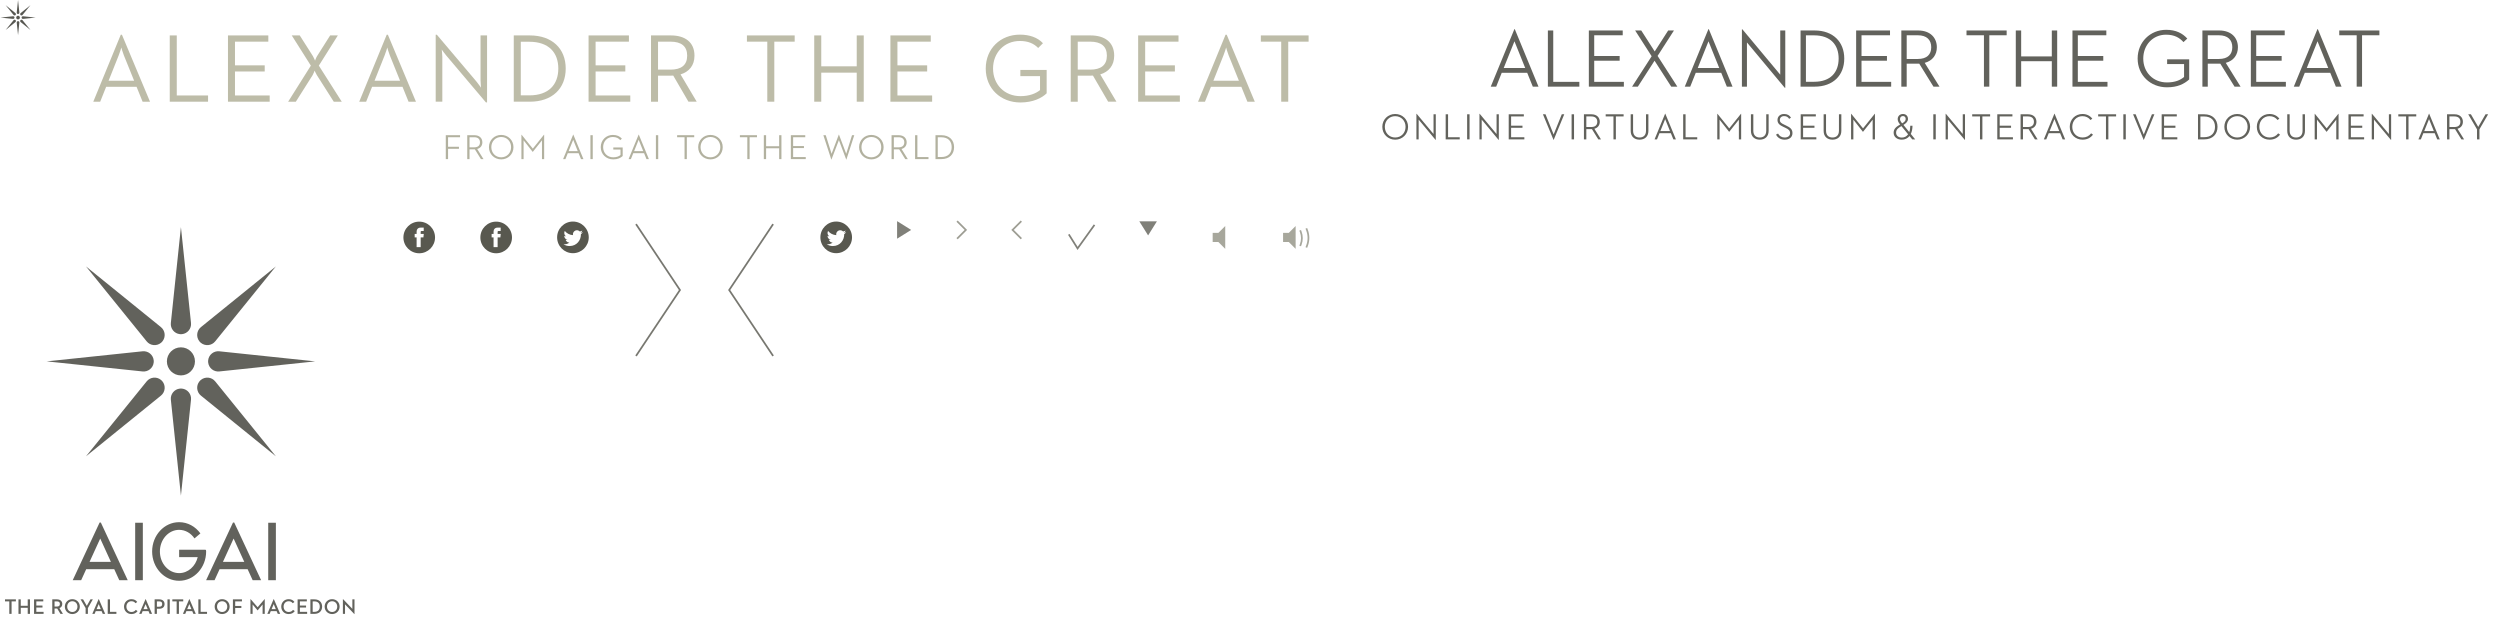
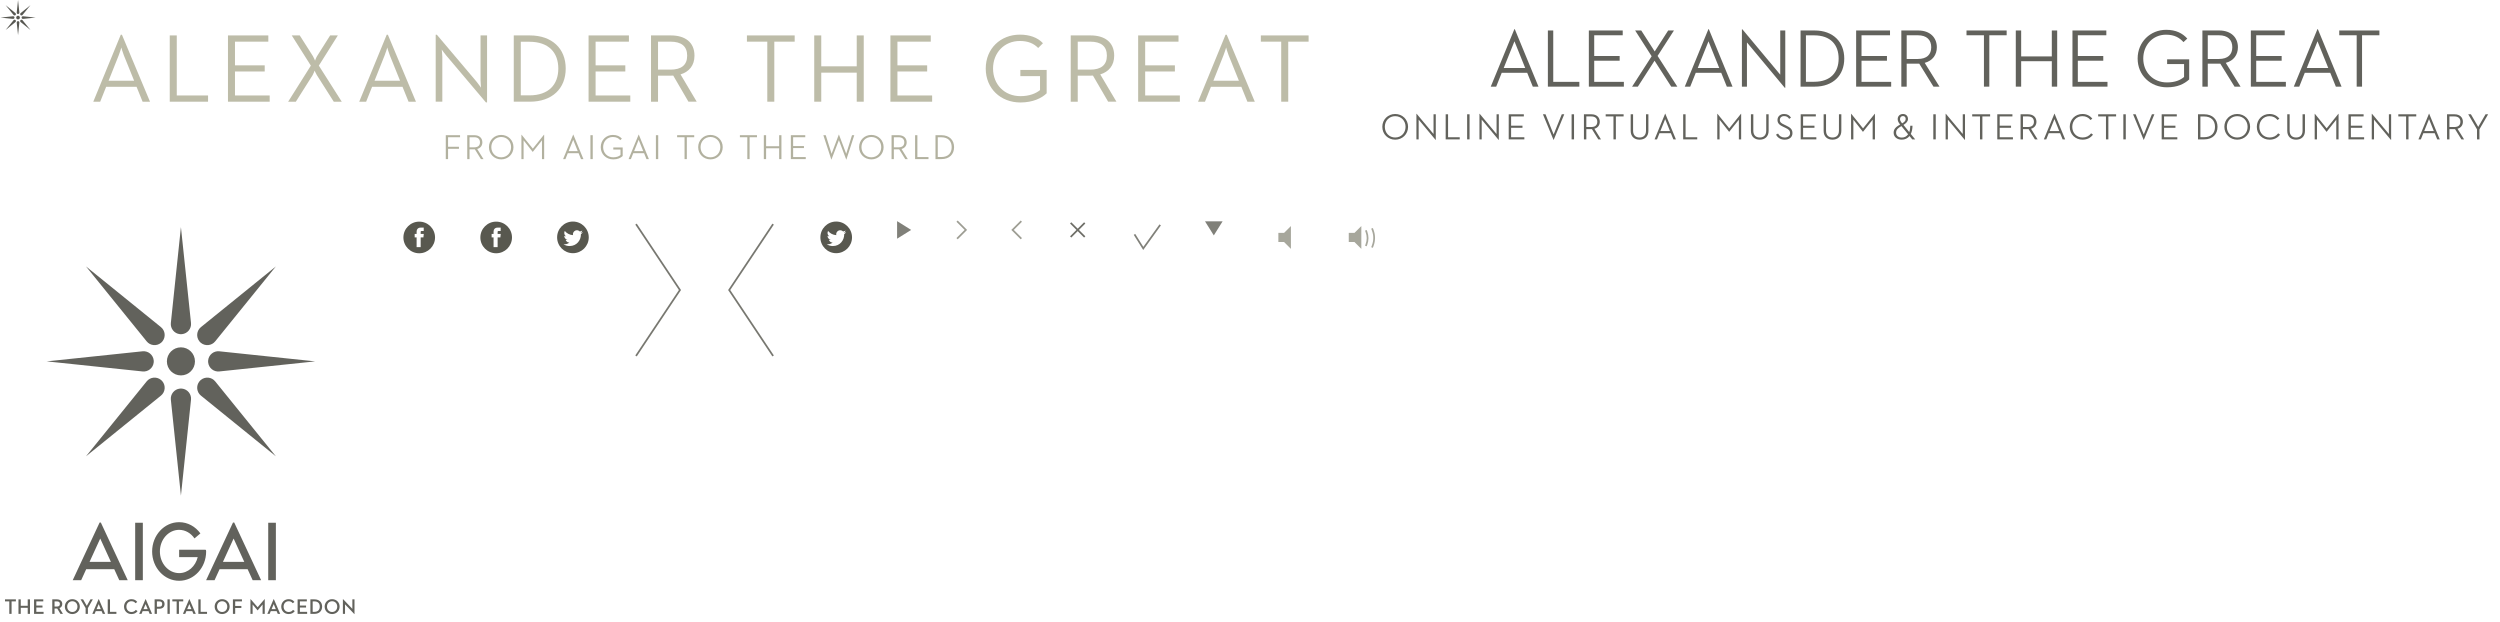
<svg xmlns="http://www.w3.org/2000/svg" version="1.1" x="0px" y="0px" viewBox="0 0 1422.274 353.485" style="enable-background:new 0 0 1422.274 353.485;" xml:space="preserve">
  <g id="sprite_x5F_speaker">
    <g id="graphics_5_">
      <g>
-         <polygon style="fill:#A7A79C;" points="729.95,132.489 729.95,137.689 733.2,137.689 737.1,141.589 737.1,128.589 733.2,132.489         " />
-       </g>
-       <path style="fill:none;stroke:#A7A79C;stroke-miterlimit:10;" d="M739.675,131.023l0.342,0.916c0.854,2.285,0.854,4.801,0,7.085    l-0.342,0.916" />
-       <path style="fill:none;stroke:#A7A79C;stroke-miterlimit:10;" d="M743.188,129.898l0.419,1.121c1.046,2.797,1.046,5.877,0,8.674    l-0.419,1.121" />
-     </g>
-     <rect id="area_8_" x="727.448" y="125" style="opacity:0;fill:#CCCCCC;" width="19.778" height="20.085" />
+         <polygon style="fill:#A7A79C;" points="767.325,132.489 767.325,137.689 770.575,137.689 774.475,141.589 774.475,128.589      770.575,132.489    " />
+       </g>
+       <path style="fill:none;stroke:#A7A79C;stroke-miterlimit:10;" d="M777.05,131.023l0.342,0.916c0.854,2.285,0.854,4.801,0,7.085    l-0.342,0.916" />
+       <path style="fill:none;stroke:#A7A79C;stroke-miterlimit:10;" d="M780.563,129.898l0.419,1.121c1.046,2.797,1.046,5.877,0,8.674    l-0.419,1.121" />
+     </g>
+     <rect id="area_8_" x="764.823" y="125" style="opacity:0;fill:#CCCCCC;" width="19.778" height="20.085" />
  </g>
  <g id="sprite_x5F_speaker-muted">
    <g id="graphics_14_">
      <g>
-         <polygon style="fill:#A7A79C;" points="689.898,132.489 689.898,137.689 693.148,137.689 697.048,141.589 697.048,128.589      693.148,132.489    " />
-       </g>
-     </g>
-     <rect id="area_18_" x="683.67" y="125" style="opacity:0;fill:#CCCCCC;" width="19.778" height="20.085" />
+         <polygon style="fill:#A7A79C;" points="727.273,132.489 727.273,137.689 730.523,137.689 734.423,141.589 734.423,128.589      730.523,132.489    " />
+       </g>
+     </g>
+     <rect id="area_18_" x="721.045" y="125" style="opacity:0;fill:#CCCCCC;" width="19.778" height="20.085" />
  </g>
  <g id="sprite_x5F_arrow-down">
    <g id="graphics_9_">
-       <polygon style="fill:#808079;" points="653.17,133.928 658.17,125.928 648.17,125.928   " />
-     </g>
-     <rect id="area_13_" x="647.42" y="125" style="opacity:0;fill:#CCCCCC;" width="12.25" height="9.75" />
+       <polygon style="fill:#808079;" points="690.545,133.928 695.545,125.928 685.545,125.928   " />
+     </g>
+     <rect id="area_13_" x="684.795" y="125" style="opacity:0;fill:#CCCCCC;" width="12.25" height="9.75" />
  </g>
  <g id="sprite_x5F_check">
    <g id="graphics_12_">
-       <polyline style="fill:none;stroke:#808079;" points="608.044,133.336 613.044,141.336 622.668,127.939   " />
-     </g>
-     <rect id="area_17_" x="606.362" y="125" style="opacity:0;fill:#CCCCCC;" width="17.058" height="17.291" />
+       <polyline style="fill:none;stroke:#808079;" points="645.419,133.336 650.419,141.336 660.043,127.939   " />
+     </g>
+     <rect id="area_17_" x="643.737" y="125" style="opacity:0;fill:#CCCCCC;" width="17.058" height="17.291" />
+   </g>
+   <g id="sprite_x5F_close">
+     <g id="graphics_15_">
+       <g>
+         <g>
+           <line style="fill:none;stroke:#6D6D66;" x1="609.11" y1="126.803" x2="617.11" y2="134.803" />
+           <line style="fill:none;stroke:#6D6D66;" x1="617.11" y1="126.803" x2="609.11" y2="134.803" />
+         </g>
+       </g>
+     </g>
+     <rect id="area_19_" x="606.362" y="125" style="opacity:0;fill:#CCCCCC;" width="13.375" height="11.625" />
  </g>
  <g id="sprite_x5F_previous-small">
    <g id="graphics_11_">
      <polyline style="fill:none;stroke:#9D9D93;" points="581.05,125.803 576.05,130.803 581.05,135.803   " />
    </g>
    <rect id="area_11_" x="574.8" y="125" style="opacity:0;fill:#CCCCCC;" width="7.562" height="11.625" />
  </g>
  <g id="sprite_x5F_next-small">
    <g id="graphics_copy">
      <polyline style="fill:none;stroke:#9D9D93;" points="544.487,135.803 549.487,130.803 544.487,125.803   " />
    </g>
    <rect id="area_16_" x="543.237" y="125" style="opacity:0;fill:#CCCCCC;" width="7.562" height="11.625" />
  </g>
  <g id="sprite_x5F_arrow-up">
    <g id="graphics_10_">
      <polygon style="fill:#808079;" points="518.362,130.803 510.362,125.803 510.362,135.803   " />
    </g>
    <rect id="area_14_" x="509.612" y="125" style="opacity:0;fill:#CCCCCC;" width="9.625" height="11.625" />
  </g>
  <g id="sprite_x5F_twitter">
    <g id="graphics">
      <path style="fill:#58584F;" d="M475.724,126.043c-4.971,0-9,4.031-9,9.001c0,4.97,4.03,8.999,9,8.999c4.971,0,9-4.029,9-8.999    C484.723,130.073,480.694,126.043,475.724,126.043z M480.258,133.229c0.004,0.097,0.006,0.195,0.006,0.293    c0,2.998-2.281,6.454-6.453,6.454c-1.281,0-2.473-0.375-3.477-1.019c0.178,0.02,0.358,0.031,0.541,0.031    c1.063,0,2.041-0.363,2.817-0.971c-0.992-0.018-1.83-0.674-2.119-1.575c0.138,0.027,0.281,0.041,0.427,0.041    c0.207,0,0.407-0.027,0.597-0.079c-1.038-0.208-1.82-1.126-1.82-2.224c0-0.01,0-0.019,0-0.029c0.306,0.17,0.656,0.272,1.028,0.284    c-0.609-0.408-1.009-1.101-1.009-1.888c0-0.416,0.112-0.805,0.307-1.14c1.119,1.372,2.79,2.275,4.676,2.37    c-0.039-0.166-0.059-0.339-0.059-0.517c0-1.253,1.016-2.268,2.268-2.268c0.653,0,1.242,0.276,1.656,0.716    c0.517-0.101,1.002-0.291,1.441-0.55c-0.17,0.53-0.529,0.974-0.998,1.255c0.459-0.055,0.896-0.177,1.303-0.357    C481.086,132.509,480.701,132.909,480.258,133.229z" />
    </g>
    <rect id="area_6_" x="465.834" y="125" style="opacity:0;fill:#CCCCCC;" width="19.778" height="20.085" />
  </g>
  <g id="sprite_x5F_previous">
    <g id="graphics_7_">
      <polyline style="fill:none;stroke:#777770;" points="439.834,127.5 414.834,165 439.834,202.5   " />
    </g>
    <rect id="area_9_" x="412.834" y="125" style="opacity:0;fill:#CCCCCC;" width="29" height="80" />
  </g>
  <g id="sprite_x5F_next">
    <g id="graphics_8_">
      <polyline style="fill:none;stroke:#777770;" points="361.834,202.5 386.834,165 361.834,127.5   " />
    </g>
    <rect id="area_12_" x="359.834" y="125" style="opacity:0;fill:#CCCCCC;" width="29" height="80" />
  </g>
  <g id="sprite_x5F_twitter-hover">
    <g id="graphics_3_">
      <path style="fill:#58584F;" d="M325.946,126.043c-4.971,0-9,4.031-9,9.001c0,4.97,4.029,8.999,9,8.999c4.971,0,9-4.029,9-8.999    C334.945,130.073,330.916,126.043,325.946,126.043z M330.48,133.229c0.004,0.097,0.006,0.195,0.006,0.293    c0,2.998-2.281,6.454-6.453,6.454c-1.281,0-2.473-0.375-3.477-1.019c0.178,0.02,0.358,0.031,0.541,0.031    c1.063,0,2.041-0.363,2.817-0.971c-0.992-0.018-1.83-0.674-2.119-1.575c0.138,0.027,0.28,0.041,0.427,0.041    c0.207,0,0.407-0.027,0.597-0.079c-1.038-0.208-1.82-1.126-1.82-2.224c0-0.01,0-0.019,0-0.029c0.306,0.17,0.656,0.272,1.028,0.284    c-0.609-0.408-1.009-1.101-1.009-1.888c0-0.416,0.112-0.805,0.307-1.14c1.119,1.372,2.79,2.275,4.676,2.37    c-0.039-0.166-0.059-0.339-0.059-0.517c0-1.253,1.016-2.268,2.268-2.268c0.653,0,1.242,0.276,1.656,0.716    c0.517-0.101,1.002-0.291,1.441-0.55c-0.17,0.53-0.53,0.974-0.998,1.255c0.459-0.055,0.896-0.177,1.303-0.357    C331.308,132.509,330.923,132.909,330.48,133.229z" />
    </g>
    <rect id="area_7_" x="316.056" y="125" style="opacity:0;fill:#CCCCCC;" width="19.778" height="20.085" />
  </g>
  <g id="sprite_x5F_facebook_1_">
    <g id="graphics_39_">
      <path style="fill:#58584F;" d="M282.279,126.089c-4.971,0-9.001,4.031-9.001,9.001c0,4.97,4.03,8.999,9.001,8.999s9-4.029,9-8.999    C291.279,130.12,287.249,126.089,282.279,126.089z M284.661,135.052h-1.558c0,2.491,0,5.558,0,5.558h-2.311c0,0,0-3.036,0-5.558    h-1.098v-1.962h1.098v-1.271c0-0.91,0.432-2.331,2.332-2.331l1.71,0.007v1.906c0,0-1.04,0-1.242,0s-0.489,0.102-0.489,0.534v1.156    h1.76L284.661,135.052z" />
    </g>
    <rect id="area_5_" x="272.278" y="125" style="opacity:0;fill:#CCCCCC;" width="19.778" height="20.085" />
  </g>
  <g id="sprite_x5F_facebook-hover">
    <g id="graphics_2_">
      <path style="fill:#58584F;" d="M238.501,126.089c-4.971,0-9.001,4.031-9.001,9.001c0,4.97,4.03,8.999,9.001,8.999s9-4.029,9-8.999    C247.501,130.12,243.471,126.089,238.501,126.089z M240.883,135.052h-1.558c0,2.491,0,5.558,0,5.558h-2.311c0,0,0-3.036,0-5.558    h-1.098v-1.962h1.098v-1.271c0-0.91,0.432-2.331,2.332-2.331l1.71,0.007v1.906c0,0-1.04,0-1.242,0    c-0.202,0-0.489,0.102-0.489,0.534v1.156h1.76L240.883,135.052z" />
    </g>
    <rect id="area_4_" x="228.5" y="125" style="opacity:0;fill:#CCCCCC;" width="19.778" height="20.085" />
  </g>
  <g id="sprite_x5F_logo">
    <g id="graphics_13_">
      <g>
        <g>
          <rect x="76.902" y="297.396" style="fill:#62625C;" width="4.36" height="32.687" />
          <path style="fill:#62625C;" d="M56.662,297.287l-15.294,32.796h4.809l2.872-6.276h15.939l2.869,6.276h4.808l-15.294-32.796      H56.662z M50.943,319.665l6.076-13.287l6.073,13.287H50.943z" />
          <rect x="152.593" y="297.396" style="fill:#62625C;" width="4.356" height="32.687" />
          <path style="fill:#62625C;" d="M132.547,297.287l-15.291,32.796h4.808l2.869-6.276h15.937l2.872,6.276h4.811l-15.294-32.796      H132.547z M126.825,319.665l6.076-13.287l6.075,13.287H126.825z" />
          <path style="fill:#62625C;" d="M116.722,312.747c-0.925,0-14.809,0-14.809,0v4.194h10.575      c-1.256,5.247-5.514,9.109-10.575,9.109c-6.047,0-10.949-5.51-10.949-12.312c0-6.797,4.902-12.307,10.949-12.307      c3.565,0,6.731,1.919,8.73,4.885l3.362-2.857c-2.814-3.89-7.182-6.388-12.092-6.388c-8.486,0-15.365,7.462-15.365,16.668      c0,9.211,6.879,16.674,15.365,16.674s15.363-7.463,15.363-16.674C117.276,313.088,117.232,312.747,116.722,312.747z" />
        </g>
        <g>
          <path style="fill:#62625C;" d="M102.33,190.097c0.202,0.022,0.401,0.032,0.601,0.032c0.199,0,0.398-0.01,0.6-0.032      c3.169-0.332,5.467-3.171,5.136-6.338l-5.736-54.558l-5.734,54.558C96.865,186.926,99.165,189.765,102.33,190.097z" />
          <circle style="fill:#62625C;" cx="102.932" cy="205.589" r="7.986" />
          <path style="fill:#62625C;" d="M103.532,221.079c-0.202-0.02-0.401-0.03-0.6-0.03c-0.2,0-0.399,0.009-0.601,0.03      c-3.165,0.332-5.466,3.171-5.133,6.34l5.734,54.557l5.736-54.557C108.999,224.25,106.701,221.411,103.532,221.079z" />
          <path style="fill:#62625C;" d="M87.441,206.189c0.021-0.202,0.03-0.402,0.03-0.6c0-0.2-0.008-0.401-0.03-0.603      c-0.333-3.169-3.172-5.465-6.338-5.132l-54.559,5.734l54.559,5.733C84.269,211.656,87.108,209.358,87.441,206.189z" />
          <path style="fill:#62625C;" d="M118.422,204.986c-0.018,0.201-0.029,0.402-0.029,0.603c0,0.198,0.011,0.398,0.029,0.602      c0.333,3.167,3.173,5.465,6.338,5.131l54.559-5.733l-54.559-5.734C121.594,199.522,118.755,201.818,118.422,204.986z" />
          <path style="fill:#62625C;" d="M91.553,195.061c0.158-0.13,0.306-0.265,0.446-0.406c0.142-0.14,0.276-0.29,0.405-0.447      c2.005-2.476,1.621-6.107-0.851-8.111L48.92,151.574l34.522,42.632C85.447,196.682,89.078,197.064,91.553,195.061z" />
          <path style="fill:#62625C;" d="M114.313,216.116c-0.158,0.127-0.307,0.262-0.449,0.404c-0.14,0.139-0.274,0.289-0.405,0.448      c-2.003,2.476-1.618,6.105,0.854,8.109l42.633,34.524l-34.526-42.632C120.419,214.493,116.785,214.114,114.313,216.116z" />
          <path style="fill:#62625C;" d="M92,216.521c-0.141-0.142-0.289-0.277-0.446-0.404c-2.476-2.003-6.106-1.623-8.112,0.852      L48.92,259.601l42.634-34.524c2.472-2.004,2.856-5.633,0.851-8.109C92.276,216.811,92.142,216.66,92,216.521z" />
          <path style="fill:#62625C;" d="M113.864,194.656c0.142,0.141,0.291,0.276,0.449,0.406c2.472,2.003,6.109,1.621,8.107-0.855      l34.526-42.632l-42.633,34.524c-2.472,2.004-2.857,5.635-0.854,8.111C113.59,194.366,113.724,194.516,113.864,194.656z" />
        </g>
        <g>
          <path style="fill:#62625C;" d="M5.293,342.135H2.841v-1.154h6.201v1.154H6.59v7.1H5.293V342.135z" />
          <path style="fill:#62625C;" d="M15.764,340.981h1.3v8.254h-1.3v-3.446h-3.955v3.446h-1.3v-8.254h1.3v3.653h3.955V340.981z" />
          <path style="fill:#62625C;" d="M19.37,340.981h5.258v1.154H20.67v2.368h3.505v1.128H20.67v2.452h4.125v1.154H19.37V340.981z" />
          <path style="fill:#62625C;" d="M31.034,349.235h-1.297v-8.254h2.645c1.928,0,3.035,1.055,3.035,2.621      c0,1.154-0.571,1.98-1.601,2.355l1.988,3.278h-1.42l-1.845-3.048h-0.158h-1.348V349.235z M32.334,345.07      c1.226,0,1.735-0.485,1.735-1.469c0-0.993-0.521-1.467-1.735-1.467h-1.3v2.936H32.334z" />
          <path style="fill:#62625C;" d="M36.887,345.107c0-2.438,1.893-4.235,4.261-4.235c2.363,0,4.261,1.797,4.261,4.235      c0,2.441-1.898,4.237-4.261,4.237C38.779,349.344,36.887,347.547,36.887,345.107z M44.058,345.107      c0-1.746-1.202-3.057-2.911-3.057c-1.713,0-2.916,1.311-2.916,3.057c0,1.749,1.202,3.06,2.916,3.06      C42.856,348.167,44.058,346.856,44.058,345.107z" />
          <path style="fill:#62625C;" d="M45.831,340.981h1.434l2.113,3.702l2.071-3.702h1.362l-2.805,4.953v3.301h-1.298v-3.292      L45.831,340.981z" />
          <path style="fill:#62625C;" d="M57.817,347.691h-3.351l-0.643,1.543h-1.31l3.615-8.422h0.075l3.627,8.422h-1.372L57.817,347.691      z M54.943,346.553h2.401l-1.187-2.888L54.943,346.553z" />
          <path style="fill:#62625C;" d="M61.286,340.981h1.297v7.1h3.642v1.154h-4.939V340.981z" />
          <path style="fill:#62625C;" d="M70.561,345.107c0-2.438,1.856-4.235,4.21-4.235c1.53,0,2.589,0.596,3.303,1.603l-0.993,0.702      c-0.548-0.739-1.25-1.127-2.345-1.127c-1.637,0-2.827,1.311-2.827,3.057c0,1.786,1.214,3.06,2.874,3.06      c1.071,0,1.857-0.399,2.476-1.203l1.008,0.693c-0.848,1.128-1.931,1.687-3.531,1.687      C72.378,349.344,70.561,347.547,70.561,345.107z" />
          <path style="fill:#62625C;" d="M84.495,347.691h-3.35l-0.643,1.543h-1.31l3.619-8.422h0.071l3.63,8.422h-1.374L84.495,347.691z       M81.62,346.553h2.405l-1.191-2.888L81.62,346.553z" />
          <path style="fill:#62625C;" d="M89.265,349.235h-1.3v-8.254h2.624c1.928,0,3.035,1.068,3.035,2.671      c0,1.639-1.119,2.669-3.035,2.669h-1.325V349.235z M90.542,345.167c1.226,0,1.731-0.508,1.731-1.515      c0-1.021-0.517-1.517-1.731-1.517h-1.277v3.032H90.542z" />
          <path style="fill:#62625C;" d="M95.278,340.981h1.3v8.254h-1.3V340.981z" />
          <path style="fill:#62625C;" d="M100.497,342.135h-2.452v-1.154h6.201v1.154h-2.452v7.1h-1.298V342.135z" />
          <path style="fill:#62625C;" d="M109.376,347.691h-3.351l-0.646,1.543h-1.312l3.618-8.422h0.074l3.628,8.422h-1.37      L109.376,347.691z M106.496,346.553h2.404l-1.19-2.888L106.496,346.553z" />
          <path style="fill:#62625C;" d="M112.845,340.981h1.298v7.1h3.642v1.154h-4.94V340.981z" />
          <path style="fill:#62625C;" d="M122.118,345.107c0-2.438,1.891-4.235,4.26-4.235c2.369,0,4.261,1.797,4.261,4.235      c0,2.441-1.893,4.237-4.261,4.237C124.009,349.344,122.118,347.547,122.118,345.107z M129.291,345.107      c0-1.746-1.201-3.057-2.913-3.057c-1.711,0-2.912,1.311-2.912,3.057c0,1.749,1.201,3.06,2.912,3.06      C128.09,348.167,129.291,346.856,129.291,345.107z" />
          <path style="fill:#62625C;" d="M132.508,340.981h5.144v1.154h-3.847v2.597h3.508v1.154h-3.508v3.35h-1.297V340.981z" />
          <path style="fill:#62625C;" d="M142.482,340.813h0.063l4.029,4.648l3.984-4.648h0.06v8.422h-1.226v-5.352l-2.818,3.361h-0.059      l-2.803-3.361v5.352h-1.23V340.813z" />
          <path style="fill:#62625C;" d="M157.383,347.691h-3.35l-0.643,1.543h-1.309l3.616-8.422h0.075l3.629,8.422h-1.374      L157.383,347.691z M154.506,346.553h2.404l-1.187-2.888L154.506,346.553z" />
          <path style="fill:#62625C;" d="M160.002,345.107c0-2.438,1.857-4.235,4.21-4.235c1.53,0,2.586,0.596,3.303,1.603l-0.997,0.702      c-0.547-0.739-1.249-1.127-2.341-1.127c-1.64,0-2.83,1.311-2.83,3.057c0,1.786,1.215,3.06,2.878,3.06      c1.069,0,1.86-0.399,2.479-1.203l1.005,0.693c-0.85,1.128-1.928,1.687-3.532,1.687      C161.822,349.344,160.002,347.547,160.002,345.107z" />
          <path style="fill:#62625C;" d="M169.309,340.981h5.258v1.154h-3.958v2.368h3.509v1.128h-3.509v2.452h4.127v1.154h-5.427V340.981      z" />
          <path style="fill:#62625C;" d="M176.587,340.981h2.332c2.69,0,4.344,1.688,4.344,4.126c0,2.441-1.639,4.128-4.344,4.128h-2.332      V340.981z M178.842,348.081c2.14,0,3.071-1.225,3.071-2.975c0-1.746-0.931-2.972-3.071-2.972h-0.957v5.947H178.842z" />
          <path style="fill:#62625C;" d="M184.687,345.107c0-2.438,1.893-4.235,4.261-4.235c2.365,0,4.261,1.797,4.261,4.235      c0,2.441-1.896,4.237-4.261,4.237C186.579,349.344,184.687,347.547,184.687,345.107z M191.858,345.107      c0-1.746-1.199-3.057-2.91-3.057c-1.714,0-2.917,1.311-2.917,3.057c0,1.749,1.203,3.06,2.917,3.06      C190.658,348.167,191.858,346.856,191.858,345.107z" />
          <path style="fill:#62625C;" d="M196.288,343.81v5.425h-1.217v-8.376h0.102l5.29,5.547v-5.425h1.214v8.376h-0.096L196.288,343.81      z" />
        </g>
      </g>
    </g>
    <rect id="area_3_" y="125" style="opacity:0;fill:#CCCCCC;" width="204.5" height="228.485" />
  </g>
  <g id="sprite_x5F_title">
    <g id="graphics_4_">
      <g>
        <path style="fill:#62625C;" d="M868.827,41.399h-14.475l-3.149,7.896h-3.102l13.441-32.71h0.235l13.488,32.71h-3.243     L868.827,41.399z M855.48,38.673h12.219l-6.11-15.18L855.48,38.673z" />
        <path style="fill:#62625C;" d="M880.601,17.337h3.055v29.232h14.851v2.726h-17.906V17.337z" />
        <path style="fill:#62625C;" d="M903.908,17.337h19.269v2.726h-16.214v11.796h14.475v2.679h-14.475v12.031h16.872v2.726h-19.927     V17.337z" />
        <path style="fill:#62625C;" d="M930.242,17.337h3.478l7.66,11.937l7.661-11.937h3.29l-9.305,14.475l11.232,17.483h-3.478     l-9.493-14.757l-9.493,14.757h-3.29L939.641,32L930.242,17.337z" />
        <path style="fill:#62625C;" d="M979.215,41.399h-14.475l-3.149,7.896h-3.102l13.441-32.71h0.235l13.488,32.71h-3.243     L979.215,41.399z M965.867,38.673h12.219l-6.11-15.18L965.867,38.673z" />
        <path style="fill:#62625C;" d="M993.855,24.151v25.143h-2.867V16.679h0.282l21.525,25.801V17.337h2.867v32.616h-0.282     L993.855,24.151z" />
        <path style="fill:#62625C;" d="M1024.353,17.337h7.99c10.574,0,16.872,6.533,16.872,15.979c0,9.446-6.251,15.979-16.872,15.979     h-7.99V17.337z M1032.061,46.522c9.447,0,13.958-5.452,13.958-13.206c0-7.755-4.512-13.206-13.958-13.206h-4.653v26.412H1032.061     z" />
        <path style="fill:#62625C;" d="M1055.979,17.337h19.269v2.726h-16.214v11.796h14.475v2.679h-14.475v12.031h16.872v2.726h-19.927     V17.337z" />
        <path style="fill:#62625C;" d="M1084.738,49.295h-3.055V17.337h9.54c6.909,0,10.668,4.136,10.668,9.54     c0,4.324-2.444,7.707-6.909,8.883l8.412,13.535h-3.431l-8.083-13.065h-0.752h-6.392V49.295z M1091.036,33.551     c5.217,0,7.661-2.585,7.661-6.674c0-4.136-2.491-6.815-7.661-6.815h-6.297v13.488H1091.036z" />
        <path style="fill:#62625C;" d="M1128.682,20.063h-9.916v-2.726h22.84v2.726h-9.869v29.232h-3.055V20.063z" />
        <path style="fill:#62625C;" d="M1167.296,17.337h3.055v31.958h-3.055V34.82h-17.436v14.475h-3.055V17.337h3.055v14.757h17.436     V17.337z" />
        <path style="fill:#62625C;" d="M1179.042,17.337h19.269v2.726h-16.214v11.796h14.475v2.679h-14.475v12.031h16.872v2.726h-19.927     V17.337z" />
        <path style="fill:#62625C;" d="M1216.124,33.316c0-9.446,7.238-16.355,16.214-16.355c5.593,0,9.305,1.974,12.031,4.982     l-2.162,2.021c-2.209-2.444-5.029-4.23-9.964-4.23c-7.425,0-12.924,5.828-12.924,13.582c0,7.754,5.593,13.582,13.488,13.582     c4.7,0,7.66-1.363,9.728-3.102v-7.332h-9.634v-2.726h12.548v11.467c-2.914,2.585-6.627,4.465-12.642,4.465     C1223.409,49.671,1216.124,42.809,1216.124,33.316z" />
        <path style="fill:#62625C;" d="M1256.022,49.295h-3.055V17.337h9.54c6.909,0,10.668,4.136,10.668,9.54     c0,4.324-2.444,7.707-6.909,8.883l8.413,13.535h-3.431l-8.083-13.065h-0.752h-6.392V49.295z M1262.319,33.551     c5.217,0,7.661-2.585,7.661-6.674c0-4.136-2.491-6.815-7.661-6.815h-6.297v13.488H1262.319z" />
        <path style="fill:#62625C;" d="M1280.528,17.337h19.268v2.726h-16.214v11.796h14.475v2.679h-14.475v12.031h16.872v2.726h-19.927     V17.337z" />
        <path style="fill:#62625C;" d="M1325.693,41.399h-14.475l-3.149,7.896h-3.102l13.441-32.71h0.235l13.488,32.71h-3.243     L1325.693,41.399z M1312.346,38.673h12.219l-6.11-15.18L1312.346,38.673z" />
        <path style="fill:#62625C;" d="M1340.738,20.063h-9.916v-2.726h22.84v2.726h-9.869v29.232h-3.055V20.063z" />
        <path style="fill:#62625C;" d="M786.412,72.156c0-4.22,3.275-7.307,7.328-7.307c4.052,0,7.328,3.086,7.328,7.307     c0,4.22-3.275,7.307-7.328,7.307C789.687,79.463,786.412,76.377,786.412,72.156z M799.639,72.156c0-3.464-2.498-6.068-5.9-6.068     c-3.401,0-5.9,2.604-5.9,6.068c0,3.464,2.499,6.068,5.9,6.068C797.141,78.224,799.639,75.621,799.639,72.156z" />
        <path style="fill:#62625C;" d="M807.09,68.062v11.233h-1.281V64.724h0.126l9.616,11.527V65.018h1.281v14.571h-0.126     L807.09,68.062z" />
        <path style="fill:#62625C;" d="M822.456,65.018h1.365v13.06h6.635v1.218h-8V65.018z" />
        <path style="fill:#62625C;" d="M834.663,65.018h1.386v14.277h-1.386V65.018z" />
        <path style="fill:#62625C;" d="M842.953,68.062v11.233h-1.281V64.724h0.126l9.616,11.527V65.018h1.281v14.571h-0.126     L842.953,68.062z" />
        <path style="fill:#62625C;" d="M858.319,65.018h8.608v1.218h-7.244v5.27h6.467v1.197h-6.467v5.375h7.538v1.218h-8.902V65.018z" />
        <path style="fill:#62625C;" d="M877.786,65.018h1.47l4.619,11.485l4.64-11.485h1.407l-6.026,14.571h-0.084L877.786,65.018z" />
        <path style="fill:#62625C;" d="M894.1,65.018h1.386v14.277H894.1V65.018z" />
        <path style="fill:#62625C;" d="M902.475,79.295h-1.365V65.018h4.262c3.086,0,4.766,1.848,4.766,4.262     c0,1.932-1.092,3.443-3.086,3.968l3.758,6.047h-1.533l-3.611-5.837h-0.336h-2.855V79.295z M905.288,72.261     c2.331,0,3.422-1.155,3.422-2.981c0-1.848-1.113-3.044-3.422-3.044h-2.813v6.026H905.288z" />
        <path style="fill:#62625C;" d="M917.916,66.235h-4.43v-1.218h10.204v1.218h-4.409v13.06h-1.365V66.235z" />
        <path style="fill:#62625C;" d="M927.712,74.445v-9.427h1.365v9.322c0,2.583,1.449,3.884,3.674,3.884     c2.247,0,3.674-1.302,3.674-3.884v-9.322h1.365v9.427c0,3.317-2.163,5.018-5.039,5.018     C929.875,79.463,927.712,77.762,927.712,74.445z" />
        <path style="fill:#62625C;" d="M950.561,75.768h-6.467l-1.407,3.527h-1.386l6.005-14.613h0.105l6.026,14.613h-1.449     L950.561,75.768z M944.598,74.55h5.459l-2.729-6.782L944.598,74.55z" />
        <path style="fill:#62625C;" d="M957.574,65.018h1.365v13.06h6.635v1.218h-8V65.018z" />
        <path style="fill:#62625C;" d="M976.978,64.724h0.084l6.719,8.314l6.677-8.314h0.105v14.571h-1.302V68.083l-5.48,6.887h-0.084     l-5.417-6.887v11.212h-1.302V64.724z" />
        <path style="fill:#62625C;" d="M996.117,74.445v-9.427h1.365v9.322c0,2.583,1.449,3.884,3.674,3.884     c2.247,0,3.674-1.302,3.674-3.884v-9.322h1.365v9.427c0,3.317-2.163,5.018-5.039,5.018     C998.28,79.463,996.117,77.762,996.117,74.445z" />
        <path style="fill:#62625C;" d="M1011.544,75.978c0.756,1.428,2.058,2.247,3.737,2.247c1.953,0,3.107-0.966,3.107-2.457     c0-1.575-0.966-2.268-2.688-3.065l-1.155-0.546c-2.058-0.966-3.317-1.911-3.317-3.905c0-2.037,1.596-3.401,3.737-3.401     c1.848,0,3.065,0.672,3.947,2.1l-1.05,0.672c-0.63-1.071-1.554-1.575-2.876-1.575c-1.449,0-2.415,0.903-2.415,2.163     c0,1.365,0.777,1.89,2.52,2.709l1.134,0.546c2.289,1.071,3.527,2.121,3.527,4.262c0,2.352-1.785,3.737-4.451,3.737     c-2.331,0-3.989-1.134-4.913-2.877L1011.544,75.978z" />
        <path style="fill:#62625C;" d="M1024.436,65.018h8.608v1.218h-7.244v5.27h6.467v1.197h-6.467v5.375h7.538v1.218h-8.902V65.018z" />
        <path style="fill:#62625C;" d="M1037.481,74.445v-9.427h1.365v9.322c0,2.583,1.449,3.884,3.674,3.884     c2.247,0,3.674-1.302,3.674-3.884v-9.322h1.365v9.427c0,3.317-2.163,5.018-5.039,5.018     C1039.643,79.463,1037.481,77.762,1037.481,74.445z" />
        <path style="fill:#62625C;" d="M1053.092,64.724h0.084l6.719,8.314l6.677-8.314h0.105v14.571h-1.302V68.083l-5.48,6.887h-0.084     l-5.417-6.887v11.212h-1.302V64.724z" />
        <path style="fill:#62625C;" d="M1086.186,75.138c0.378-0.987,0.588-2.205,0.588-3.611h1.26c0,1.869-0.357,3.443-0.966,4.682     l2.499,3.086h-1.68l-1.554-1.911c-1.071,1.344-2.604,2.079-4.388,2.079c-2.708,0-4.64-1.575-4.64-3.968     c0-2.373,1.701-3.506,3.695-4.661l-0.252-0.315c-0.819-1.008-1.134-1.89-1.134-2.792c0-1.617,1.197-2.877,3.003-2.877     c1.764,0,2.855,1.218,2.855,2.835c0,1.386-1.05,2.436-2.583,3.38L1086.186,75.138z M1081.735,71.736     c-1.785,1.008-3.023,1.911-3.023,3.758c0,1.701,1.365,2.771,3.233,2.771c1.533,0,2.75-0.651,3.59-1.869L1081.735,71.736z      M1084.171,67.684c0-0.945-0.588-1.659-1.554-1.659c-1.029,0-1.68,0.714-1.68,1.701c0,0.735,0.336,1.365,0.84,1.995l0.378,0.462     C1083.352,69.469,1084.171,68.776,1084.171,67.684z" />
        <path style="fill:#62625C;" d="M1099.879,65.018h1.386v14.277h-1.386V65.018z" />
        <path style="fill:#62625C;" d="M1108.17,68.062v11.233h-1.281V64.724h0.126l9.616,11.527V65.018h1.281v14.571h-0.126     L1108.17,68.062z" />
        <path style="fill:#62625C;" d="M1126.429,66.235h-4.43v-1.218h10.204v1.218h-4.409v13.06h-1.365V66.235z" />
        <path style="fill:#62625C;" d="M1136.276,65.018h8.609v1.218h-7.244v5.27h6.467v1.197h-6.467v5.375h7.538v1.218h-8.903V65.018z" />
        <path style="fill:#62625C;" d="M1150.887,79.295h-1.365V65.018h4.262c3.087,0,4.766,1.848,4.766,4.262     c0,1.932-1.092,3.443-3.086,3.968l3.758,6.047h-1.533l-3.611-5.837h-0.336h-2.855V79.295z M1153.701,72.261     c2.33,0,3.422-1.155,3.422-2.981c0-1.848-1.113-3.044-3.422-3.044h-2.813v6.026H1153.701z" />
        <path style="fill:#62625C;" d="M1172.018,75.768h-6.467l-1.407,3.527h-1.385l6.005-14.613h0.105l6.026,14.613h-1.448     L1172.018,75.768z M1166.056,74.55h5.459l-2.729-6.782L1166.056,74.55z" />
        <path style="fill:#62625C;" d="M1177.503,72.156c0-4.241,3.17-7.307,7.223-7.307c2.415,0,4.325,0.987,5.606,2.667l-1.05,0.756     c-1.071-1.386-2.583-2.184-4.577-2.184c-3.317,0-5.774,2.604-5.774,6.068c0,3.506,2.498,6.068,5.879,6.068     c2.057,0,3.716-0.861,4.85-2.373l1.071,0.756c-1.407,1.848-3.401,2.855-5.963,2.855     C1180.673,79.463,1177.482,76.398,1177.503,72.156z" />
        <path style="fill:#62625C;" d="M1198.101,66.235h-4.43v-1.218h10.204v1.218h-4.409v13.06h-1.365V66.235z" />
        <path style="fill:#62625C;" d="M1207.99,65.018h1.385v14.277h-1.385V65.018z" />
        <path style="fill:#62625C;" d="M1213.522,65.018h1.47l4.619,11.485l4.64-11.485h1.407l-6.026,14.571h-0.084L1213.522,65.018z" />
        <path style="fill:#62625C;" d="M1229.794,65.018h8.608v1.218h-7.244v5.27h6.467v1.197h-6.467v5.375h7.538v1.218h-8.902V65.018z" />
        <path style="fill:#62625C;" d="M1250.458,65.018h3.569c4.724,0,7.538,2.918,7.538,7.139c0,4.22-2.793,7.139-7.538,7.139h-3.569     V65.018z M1253.901,78.056c4.22,0,6.236-2.436,6.236-5.9c0-3.464-2.016-5.9-6.236-5.9h-2.078v11.8H1253.901z" />
        <path style="fill:#62625C;" d="M1265.452,72.156c0-4.22,3.275-7.307,7.328-7.307c4.052,0,7.328,3.086,7.328,7.307     c0,4.22-3.275,7.307-7.328,7.307C1268.727,79.463,1265.452,76.377,1265.452,72.156z M1278.679,72.156     c0-3.464-2.498-6.068-5.9-6.068c-3.401,0-5.9,2.604-5.9,6.068c0,3.464,2.499,6.068,5.9,6.068     C1276.181,78.224,1278.679,75.621,1278.679,72.156z" />
        <path style="fill:#62625C;" d="M1283.925,72.156c0-4.241,3.17-7.307,7.223-7.307c2.414,0,4.325,0.987,5.606,2.667l-1.05,0.756     c-1.071-1.386-2.583-2.184-4.577-2.184c-3.317,0-5.774,2.604-5.774,6.068c0,3.506,2.499,6.068,5.879,6.068     c2.058,0,3.716-0.861,4.85-2.373l1.071,0.756c-1.407,1.848-3.401,2.855-5.963,2.855     C1287.096,79.463,1283.904,76.398,1283.925,72.156z" />
        <path style="fill:#62625C;" d="M1301.238,74.445v-9.427h1.365v9.322c0,2.583,1.449,3.884,3.674,3.884     c2.247,0,3.674-1.302,3.674-3.884v-9.322h1.365v9.427c0,3.317-2.163,5.018-5.039,5.018     C1303.4,79.463,1301.238,77.762,1301.238,74.445z" />
        <path style="fill:#62625C;" d="M1316.849,64.724h0.084l6.719,8.314l6.677-8.314h0.105v14.571h-1.302V68.083l-5.48,6.887h-0.084     l-5.417-6.887v11.212h-1.302V64.724z" />
        <path style="fill:#62625C;" d="M1336.072,65.018h8.608v1.218h-7.244v5.27h6.467v1.197h-6.467v5.375h7.538v1.218h-8.902V65.018z" />
        <path style="fill:#62625C;" d="M1350.599,68.062v11.233h-1.281V64.724h0.126l9.616,11.527V65.018h1.281v14.571h-0.126     L1350.599,68.062z" />
        <path style="fill:#62625C;" d="M1368.859,66.235h-4.43v-1.218h10.204v1.218h-4.409v13.06h-1.365V66.235z" />
        <path style="fill:#62625C;" d="M1385.128,75.768h-6.467l-1.407,3.527h-1.386l6.005-14.613h0.105l6.026,14.613h-1.449     L1385.128,75.768z M1379.166,74.55h5.459l-2.729-6.782L1379.166,74.55z" />
        <path style="fill:#62625C;" d="M1393.506,79.295h-1.365V65.018h4.262c3.087,0,4.766,1.848,4.766,4.262     c0,1.932-1.092,3.443-3.086,3.968l3.758,6.047h-1.533l-3.611-5.837h-0.336h-2.855V79.295z M1396.32,72.261     c2.331,0,3.422-1.155,3.422-2.981c0-1.848-1.113-3.044-3.422-3.044h-2.813v6.026H1396.32z" />
        <path style="fill:#62625C;" d="M1404.198,65.018h1.533l4.157,7.181l4.157-7.181h1.47l-4.934,8.545v5.732h-1.386v-5.711     L1404.198,65.018z" />
      </g>
    </g>
    <rect id="area_1_" x="777.774" style="opacity:0;fill:#CCCCCC;" width="644.5" height="91" />
  </g>
  <g id="sprite_x5F_title-intro">
    <g id="graphics_6_">
      <g>
        <path style="fill:#BDBCA8;" d="M68.707,19.764h0.665l15.97,38.095h-4.214l-3.438-8.484h-17.3l-3.383,8.484h-3.936L68.707,19.764z      M76.304,45.936L70.482,31.52c-0.721-1.775-1.442-4.381-1.442-4.492c-0.055,0.111-0.776,2.717-1.497,4.436l-5.767,14.473H76.304z     " />
        <path style="fill:#BDBCA8;" d="M96.572,20.151h3.993V54.31h17.799v3.549H96.572V20.151z" />
        <path style="fill:#BDBCA8;" d="M129.693,20.151h22.956V23.7h-18.964v13.475h16.912v3.493h-16.912V54.31h19.74v3.549h-23.732     V20.151z" />
        <path style="fill:#BDBCA8;" d="M176.847,37.342l-10.868-17.191h4.547l7.486,11.756c0.609,0.998,1.22,2.606,1.22,2.606     s0.554-1.664,1.164-2.606l7.431-11.756h4.38l-10.813,17.191l13.031,20.517h-4.547l-9.592-15.083     c-0.555-0.887-1.22-2.384-1.275-2.606c-0.056,0.056-0.61,1.664-1.165,2.606l-9.537,15.083h-4.381L176.847,37.342z" />
        <path style="fill:#BDBCA8;" d="M220.005,19.764h0.665l15.97,38.095h-4.214l-3.438-8.484h-17.301l-3.383,8.484h-3.937     L220.005,19.764z M227.602,45.936L221.78,31.52c-0.721-1.775-1.441-4.381-1.441-4.492c-0.056,0.111-0.776,2.717-1.497,4.436     l-5.768,14.473H227.602z" />
        <path style="fill:#BDBCA8;" d="M253.915,31.63c-0.998-1.164-2.44-3.161-2.606-3.438c0,0.276,0.333,2.717,0.333,4.214v25.452     h-3.771V19.764h0.666l22.513,26.616c0.998,1.22,2.439,3.271,2.607,3.493c0-0.111-0.277-2.662-0.277-4.27V20.151h3.715v38.095     h-0.665L253.915,31.63z" />
        <path style="fill:#BDBCA8;" d="M292.286,20.151h9.149c12.588,0,20.406,7.431,20.406,18.853c0,11.423-7.764,18.854-20.406,18.854     h-9.149V20.151z M301.158,54.254c11.145,0,16.469-6.267,16.469-15.249c0-8.983-5.323-15.249-16.469-15.249h-4.879v30.498H301.158     z" />
        <path style="fill:#BDBCA8;" d="M334.844,20.151h22.957V23.7h-18.964v13.475h16.912v3.493h-16.912V54.31h19.74v3.549h-23.733     V20.151z" />
        <path style="fill:#BDBCA8;" d="M370.366,20.151h11.312c7.874,0,13.419,3.716,13.419,11.534c0,5.545-3.05,9.149-7.93,10.647     l9.205,15.526h-4.714l-8.649-14.861c-0.555,0.056-1.165,0.056-1.775,0.056h-6.876v14.806h-3.993V20.151z M381.457,39.615     c6.154,0,9.482-2.606,9.482-7.93c0-5.435-3.382-7.985-9.482-7.985h-7.098v15.915H381.457z" />
        <path style="fill:#BDBCA8;" d="M436.519,23.7H424.93v-3.549h27.171V23.7h-11.589v34.158h-3.993V23.7z" />
        <path style="fill:#BDBCA8;" d="M463.225,20.151h3.992V37.73h20.184V20.151h3.992v37.707h-3.992V41.334h-20.184v16.524h-3.992     V20.151z" />
        <path style="fill:#BDBCA8;" d="M506.565,20.151h22.957V23.7h-18.964v13.475h16.912v3.493h-16.912V54.31h19.74v3.549h-23.733     V20.151z" />
        <path style="fill:#BDBCA8;" d="M560.796,39.005c0-11.367,8.429-19.297,19.407-19.297c5.435,0,10.037,1.553,13.143,4.88     l-2.718,2.717c-2.44-2.551-5.767-3.992-10.425-3.992c-8.872,0-15.248,6.709-15.248,15.692c0,8.983,6.432,15.692,15.581,15.692     c5.157,0,8.816-1.553,11.146-3.438v-7.93h-11.201v-3.549h14.972v13.308c-2.772,2.718-7.818,5.213-14.916,5.213     C569.28,58.302,560.796,50.372,560.796,39.005z" />
        <path style="fill:#BDBCA8;" d="M609.144,20.151h11.312c7.874,0,13.419,3.716,13.419,11.534c0,5.545-3.05,9.149-7.93,10.647     l9.205,15.526h-4.714l-8.649-14.861c-0.555,0.056-1.165,0.056-1.774,0.056h-6.876v14.806h-3.993V20.151z M620.235,39.615     c6.154,0,9.482-2.606,9.482-7.93c0-5.435-3.382-7.985-9.482-7.985h-7.097v15.915H620.235z" />
        <path style="fill:#BDBCA8;" d="M647.505,20.151h22.956V23.7h-18.964v13.475h16.912v3.493h-16.912V54.31h19.74v3.549h-23.732     V20.151z" />
        <path style="fill:#BDBCA8;" d="M697.227,19.764h0.666l15.97,38.095h-4.215l-3.438-8.484h-17.301l-3.382,8.484h-3.938     L697.227,19.764z M704.825,45.936l-5.823-14.416c-0.721-1.775-1.441-4.381-1.441-4.492c-0.056,0.111-0.776,2.717-1.497,4.436     l-5.767,14.473H704.825z" />
        <path style="fill:#BDBCA8;" d="M728.896,23.7h-11.589v-3.549h27.17V23.7h-11.589v34.158h-3.992V23.7z" />
      </g>
      <g>
        <g>
          <path style="fill:#B2B19F;" d="M253.606,76.915h8.122v1.16h-6.822v5.421h6.202v1.16h-6.202v5.861h-1.3V76.915z" />
          <path style="fill:#B2B19F;" d="M267.119,90.518h-1.3V76.915h4.061c2.94,0,4.541,1.76,4.541,4.061c0,1.84-1.04,3.28-2.941,3.781      l3.581,5.761h-1.46l-3.44-5.561h-0.32h-2.721V90.518z M269.799,83.816c2.221,0,3.261-1.1,3.261-2.841      c0-1.761-1.06-2.901-3.261-2.901h-2.681v5.741H269.799z" />
          <path style="fill:#B2B19F;" d="M278.158,83.716c0-4.021,3.121-6.961,6.981-6.961c3.861,0,6.981,2.941,6.981,6.961      c0,4.021-3.121,6.961-6.981,6.961C281.279,90.678,278.158,87.737,278.158,83.716z M290.761,83.716      c0-3.301-2.38-5.781-5.621-5.781c-3.241,0-5.621,2.48-5.621,5.781c0,3.301,2.38,5.781,5.621,5.781      C288.38,89.498,290.761,87.017,290.761,83.716z" />
          <path style="fill:#B2B19F;" d="M296.636,76.635h0.08l6.401,7.922l6.361-7.922h0.1v13.883h-1.24V79.835l-5.221,6.562h-0.08      l-5.161-6.562v10.682h-1.24V76.635z" />
          <path style="fill:#B2B19F;" d="M329.177,87.157h-6.161l-1.34,3.361h-1.32l5.721-13.923h0.1l5.741,13.923h-1.38L329.177,87.157z       M323.496,85.997h5.201l-2.6-6.461L323.496,85.997z" />
          <path style="fill:#B2B19F;" d="M335.899,76.915h1.32v13.603h-1.32V76.915z" />
          <path style="fill:#B2B19F;" d="M341.767,83.716c0-4.021,3.08-6.961,6.901-6.961c2.38,0,3.961,0.84,5.121,2.121l-0.92,0.86      c-0.94-1.04-2.14-1.8-4.241-1.8c-3.161,0-5.501,2.48-5.501,5.781c0,3.301,2.38,5.781,5.741,5.781c2,0,3.261-0.58,4.141-1.32      v-3.121h-4.101v-1.16h5.341v4.881c-1.24,1.101-2.82,1.9-5.381,1.9C344.868,90.678,341.767,87.757,341.767,83.716z" />
          <path style="fill:#B2B19F;" d="M366.422,87.157h-6.161l-1.34,3.361h-1.32l5.721-13.923h0.1l5.741,13.923h-1.38L366.422,87.157z       M360.741,85.997h5.201l-2.601-6.461L360.741,85.997z" />
          <path style="fill:#B2B19F;" d="M373.145,76.915h1.32v13.603h-1.32V76.915z" />
          <path style="fill:#B2B19F;" d="M389.445,78.075h-4.221v-1.16h9.722v1.16h-4.201v12.443h-1.3V78.075z" />
          <path style="fill:#B2B19F;" d="M397.198,83.716c0-4.021,3.121-6.961,6.982-6.961c3.861,0,6.981,2.941,6.981,6.961      c0,4.021-3.121,6.961-6.981,6.961C400.318,90.678,397.198,87.737,397.198,83.716z M409.8,83.716c0-3.301-2.38-5.781-5.621-5.781      c-3.241,0-5.621,2.48-5.621,5.781c0,3.301,2.38,5.781,5.621,5.781C407.42,89.498,409.8,87.017,409.8,83.716z" />
          <path style="fill:#B2B19F;" d="M425.158,78.075h-4.221v-1.16h9.722v1.16h-4.201v12.443h-1.3V78.075z" />
          <path style="fill:#B2B19F;" d="M443.264,76.915h1.3v13.603h-1.3v-6.161h-7.422v6.161h-1.3V76.915h1.3v6.281h7.422V76.915z" />
          <path style="fill:#B2B19F;" d="M449.919,76.915h8.202v1.16h-6.901v5.021h6.162v1.14h-6.162v5.121h7.182v1.16h-8.482V76.915z" />
          <path style="fill:#B2B19F;" d="M468.418,76.915h1.36l3.321,10.582l4.101-10.902h0.1l4.121,10.902l3.301-10.582h1.28      l-4.481,13.863h-0.1l-4.161-11.062l-4.241,11.062h-0.08L468.418,76.915z" />
          <path style="fill:#B2B19F;" d="M488.739,83.716c0-4.021,3.121-6.961,6.982-6.961c3.861,0,6.981,2.941,6.981,6.961      c0,4.021-3.121,6.961-6.981,6.961C491.859,90.678,488.739,87.737,488.739,83.716z M501.341,83.716      c0-3.301-2.38-5.781-5.621-5.781c-3.241,0-5.621,2.48-5.621,5.781c0,3.301,2.38,5.781,5.621,5.781      C498.961,89.498,501.341,87.017,501.341,83.716z" />
          <path style="fill:#B2B19F;" d="M508.517,90.518h-1.3V76.915h4.061c2.94,0,4.541,1.76,4.541,4.061c0,1.84-1.04,3.28-2.941,3.781      l3.581,5.761h-1.461l-3.441-5.561h-0.32h-2.721V90.518z M511.197,83.816c2.221,0,3.261-1.1,3.261-2.841      c0-1.761-1.06-2.901-3.261-2.901h-2.68v5.741H511.197z" />
          <path style="fill:#B2B19F;" d="M520.608,76.915h1.3v12.442h6.321v1.16h-7.622V76.915z" />
          <path style="fill:#B2B19F;" d="M532.203,76.915h3.401c4.501,0,7.182,2.781,7.182,6.801c0,4.021-2.661,6.802-7.182,6.802h-3.401      V76.915z M535.483,89.337c4.021,0,5.941-2.32,5.941-5.621c0-3.301-1.92-5.621-5.941-5.621h-1.98v11.242H535.483z" />
        </g>
      </g>
    </g>
    <rect id="area_10_" x="44.912" style="opacity:0;fill:#CCCCCC;" width="708.862" height="101" />
  </g>
  <g id="sprite_x5F_logo-small">
    <g id="graphics_1_">
      <path style="fill:#585852;" d="M10.186,7.972c0.026,0.003,0.052,0.004,0.079,0.004c0.026,0,0.052-0.002,0.078-0.004    c0.415-0.043,0.716-0.415,0.672-0.83L10.264,0L9.514,7.142C9.47,7.557,9.771,7.929,10.186,7.972z M10.264,8.955    c-0.578,0-1.046,0.468-1.046,1.045c0,0.577,0.468,1.046,1.046,1.046c0.577,0,1.046-0.469,1.046-1.046    C11.31,9.423,10.842,8.955,10.264,8.955z M10.343,12.028c-0.026-0.002-0.052-0.004-0.078-0.004c-0.026,0-0.052,0.002-0.079,0.004    c-0.414,0.043-0.715,0.415-0.672,0.83L10.264,20l0.751-7.142C11.059,12.443,10.758,12.071,10.343,12.028z M8.236,10.079    C8.239,10.052,8.241,10.026,8.241,10c0-0.026-0.001-0.052-0.004-0.079C8.192,9.507,7.821,9.206,7.407,9.25L0.264,10l7.142,0.751    C7.821,10.794,8.192,10.493,8.236,10.079z M12.292,9.921C12.29,9.948,12.288,9.974,12.288,10c0,0.026,0.002,0.052,0.004,0.079    c0.044,0.415,0.415,0.715,0.83,0.672L20.264,10l-7.143-0.75C12.708,9.206,12.336,9.507,12.292,9.921z M8.775,8.622    c0.02-0.017,0.04-0.035,0.058-0.054C8.852,8.551,8.869,8.531,8.886,8.51c0.263-0.324,0.212-0.8-0.111-1.062L3.194,2.929    L7.713,8.51C7.975,8.834,8.451,8.884,8.775,8.622z M11.754,11.378c-0.02,0.016-0.04,0.034-0.059,0.053    c-0.018,0.018-0.036,0.038-0.053,0.059c-0.262,0.324-0.212,0.799,0.112,1.061l5.581,4.52l-4.52-5.581    C12.554,11.166,12.078,11.116,11.754,11.378z M8.834,11.431c-0.019-0.019-0.038-0.037-0.058-0.053    c-0.324-0.262-0.8-0.213-1.062,0.112l-4.519,5.581l5.582-4.52c0.323-0.262,0.374-0.737,0.111-1.061    C8.869,11.469,8.852,11.45,8.834,11.431z M11.696,8.569c0.019,0.019,0.039,0.036,0.059,0.054c0.324,0.262,0.799,0.212,1.061-0.112    l4.52-5.581l-5.581,4.519c-0.324,0.262-0.374,0.738-0.112,1.062C11.66,8.531,11.677,8.551,11.696,8.569z" />
    </g>
    <rect id="area_2_" style="opacity:0;fill:#CCCCCC;" width="20.912" height="20" />
  </g>
</svg>
